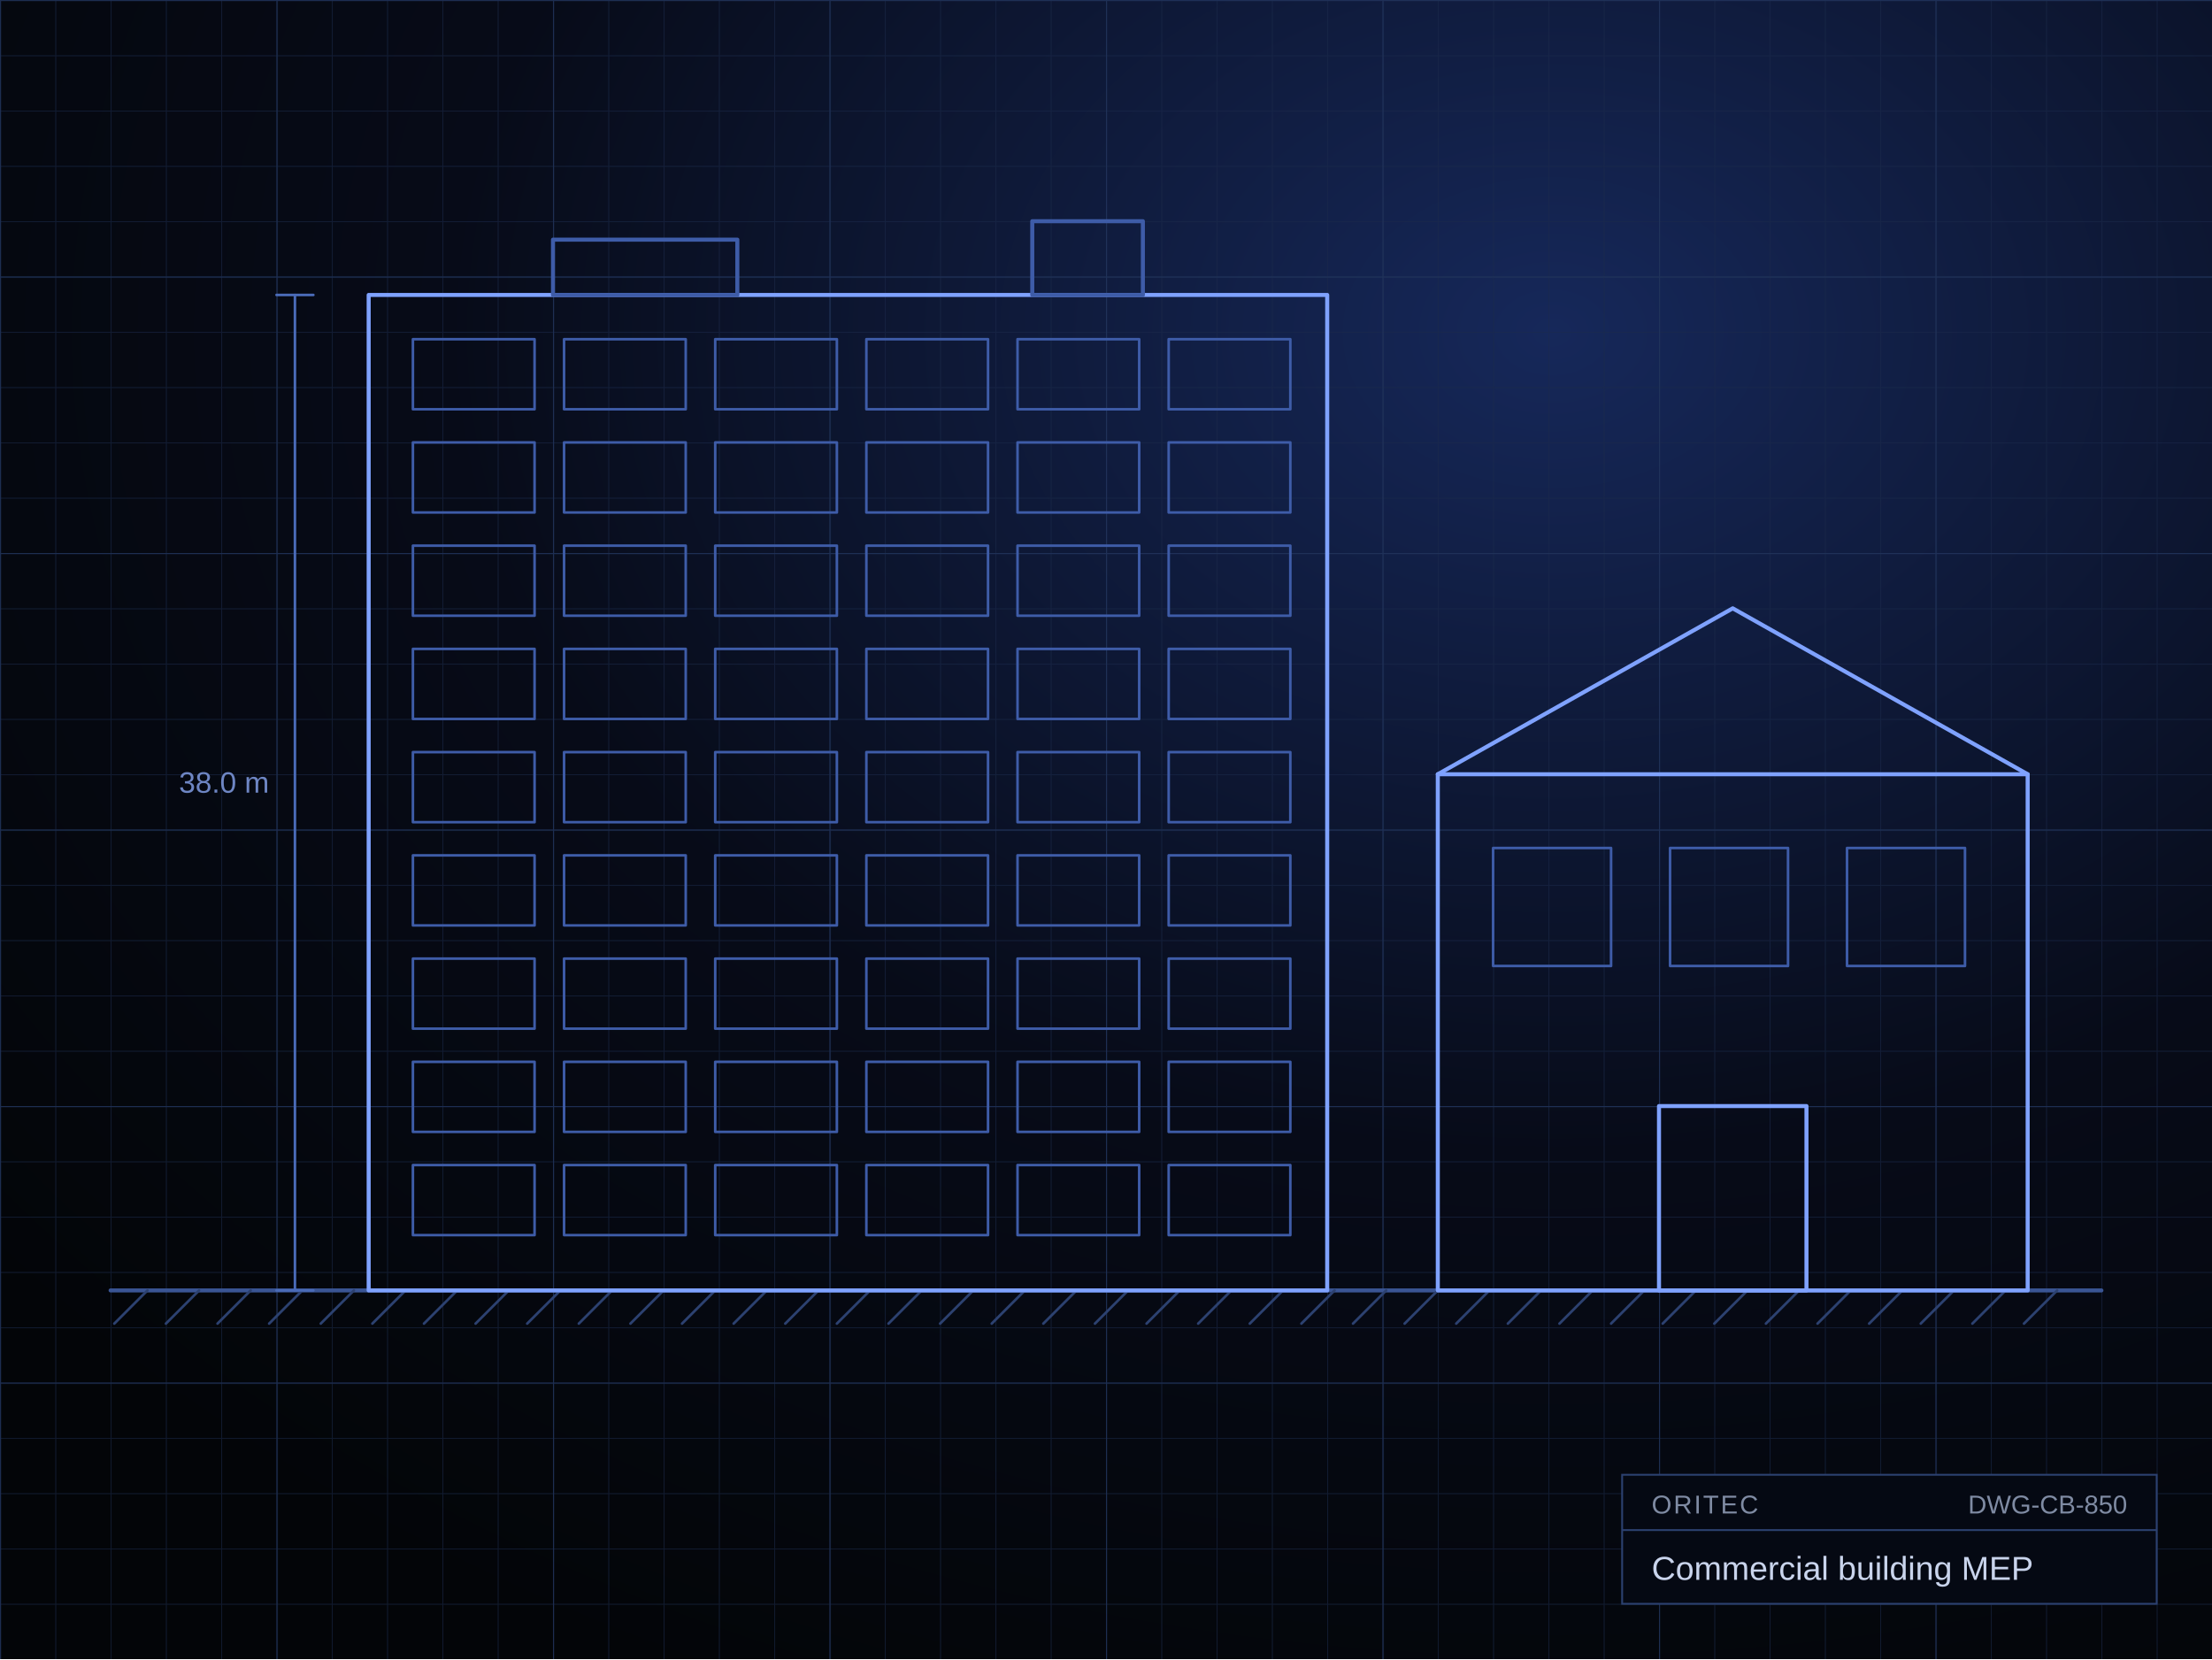
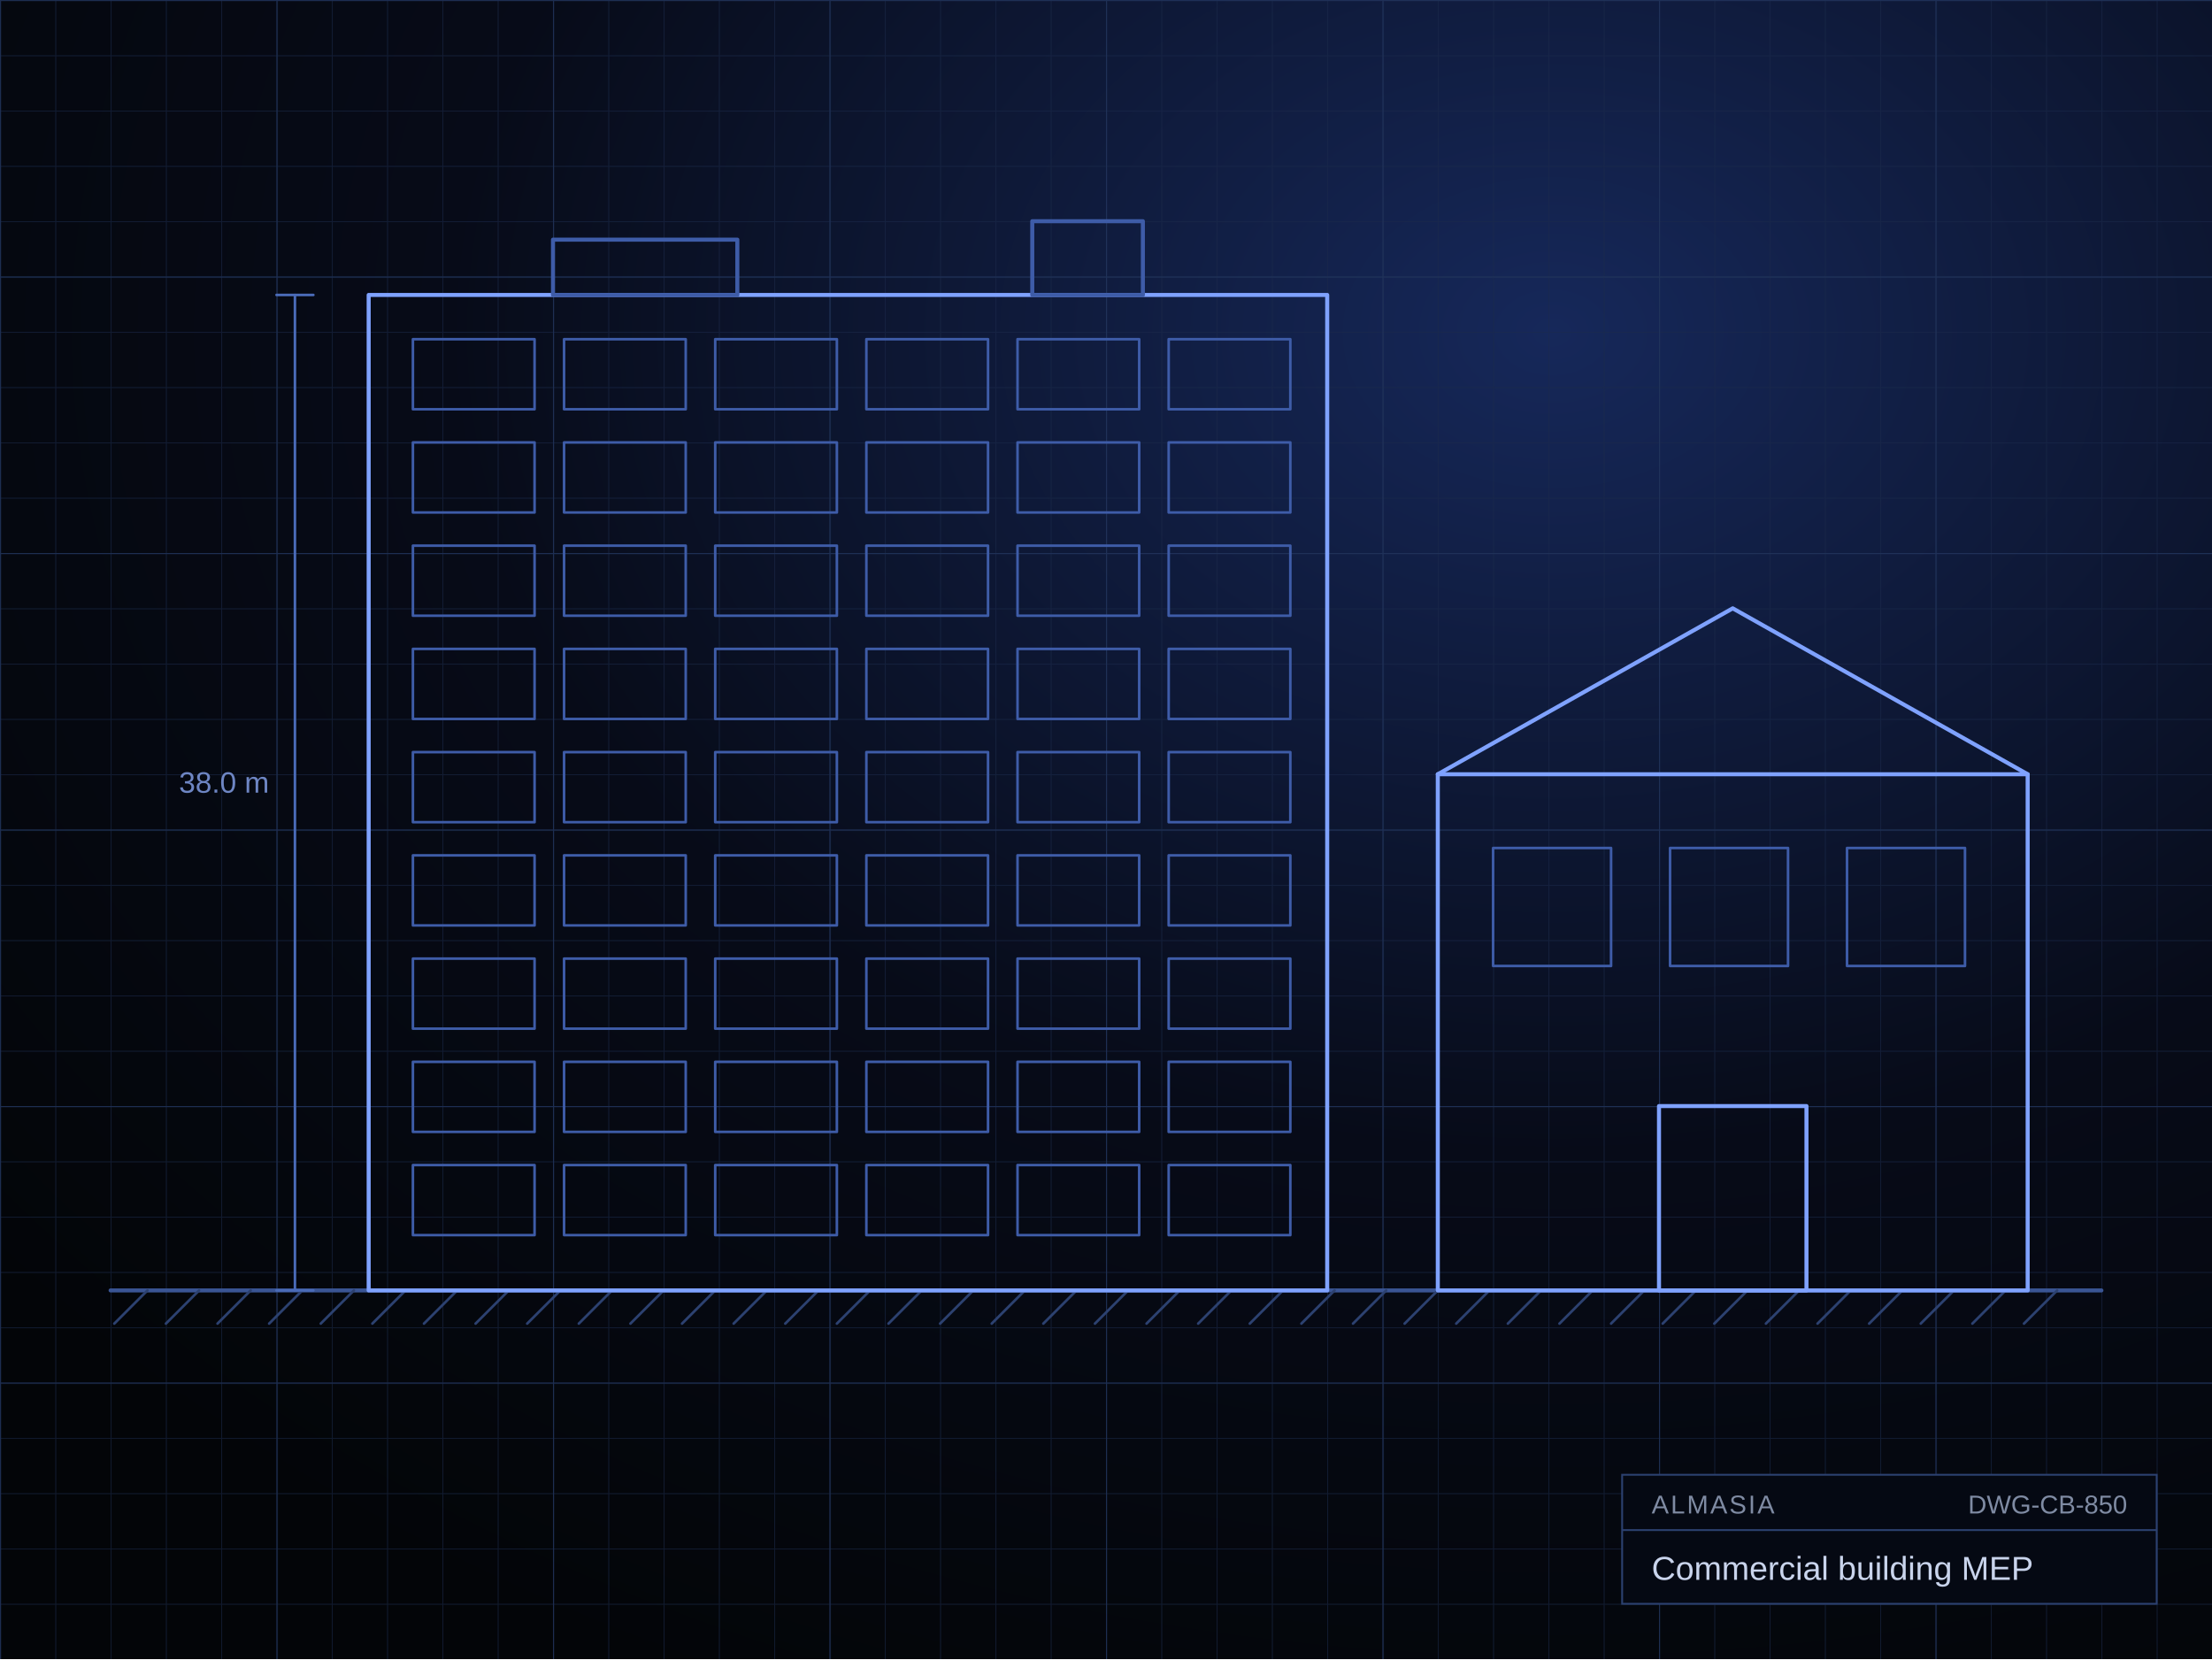
<svg xmlns="http://www.w3.org/2000/svg" viewBox="0 0 1200 900" role="img" aria-label="Commercial building MEP">
  <defs>
    <pattern id="g" width="30" height="30" patternUnits="userSpaceOnUse">
      <path d="M30 0H0V30" fill="none" stroke="#1B2A4A" stroke-width="1" />
    </pattern>
    <pattern id="G" width="150" height="150" patternUnits="userSpaceOnUse">
      <path d="M150 0H0V150" fill="none" stroke="#22365F" stroke-width="1.2" />
    </pattern>
    <radialGradient id="l" cx="70%" cy="20%" r="90%">
      <stop offset="0" stop-color="#16285A" />
      <stop offset=".55" stop-color="#070B18" />
      <stop offset="1" stop-color="#030508" />
    </radialGradient>
  </defs>
  <rect width="1200" height="900" fill="url(#l)" />
  <rect width="1200" height="900" fill="url(#g)" opacity=".55" />
  <rect width="1200" height="900" fill="url(#G)" opacity=".7" />
  <g fill="none" stroke="#7FA2FF" stroke-width="2.2" stroke-linecap="round" stroke-linejoin="round">
    <line x1="60" y1="700" x2="1140" y2="700" stroke="#3A5594" />
    <line x1="80" y1="700" x2="62" y2="718" stroke="#2C4170" stroke-width="1.4" />
    <line x1="108" y1="700" x2="90" y2="718" stroke="#2C4170" stroke-width="1.4" />
    <line x1="136" y1="700" x2="118" y2="718" stroke="#2C4170" stroke-width="1.4" />
    <line x1="164" y1="700" x2="146" y2="718" stroke="#2C4170" stroke-width="1.4" />
    <line x1="192" y1="700" x2="174" y2="718" stroke="#2C4170" stroke-width="1.4" />
    <line x1="220" y1="700" x2="202" y2="718" stroke="#2C4170" stroke-width="1.4" />
    <line x1="248" y1="700" x2="230" y2="718" stroke="#2C4170" stroke-width="1.4" />
    <line x1="276" y1="700" x2="258" y2="718" stroke="#2C4170" stroke-width="1.4" />
    <line x1="304" y1="700" x2="286" y2="718" stroke="#2C4170" stroke-width="1.4" />
    <line x1="332" y1="700" x2="314" y2="718" stroke="#2C4170" stroke-width="1.4" />
    <line x1="360" y1="700" x2="342" y2="718" stroke="#2C4170" stroke-width="1.4" />
    <line x1="388" y1="700" x2="370" y2="718" stroke="#2C4170" stroke-width="1.4" />
    <line x1="416" y1="700" x2="398" y2="718" stroke="#2C4170" stroke-width="1.4" />
    <line x1="444" y1="700" x2="426" y2="718" stroke="#2C4170" stroke-width="1.4" />
    <line x1="472" y1="700" x2="454" y2="718" stroke="#2C4170" stroke-width="1.4" />
    <line x1="500" y1="700" x2="482" y2="718" stroke="#2C4170" stroke-width="1.4" />
    <line x1="528" y1="700" x2="510" y2="718" stroke="#2C4170" stroke-width="1.4" />
    <line x1="556" y1="700" x2="538" y2="718" stroke="#2C4170" stroke-width="1.4" />
    <line x1="584" y1="700" x2="566" y2="718" stroke="#2C4170" stroke-width="1.4" />
    <line x1="612" y1="700" x2="594" y2="718" stroke="#2C4170" stroke-width="1.4" />
    <line x1="640" y1="700" x2="622" y2="718" stroke="#2C4170" stroke-width="1.4" />
    <line x1="668" y1="700" x2="650" y2="718" stroke="#2C4170" stroke-width="1.4" />
    <line x1="696" y1="700" x2="678" y2="718" stroke="#2C4170" stroke-width="1.4" />
    <line x1="724" y1="700" x2="706" y2="718" stroke="#2C4170" stroke-width="1.4" />
    <line x1="752" y1="700" x2="734" y2="718" stroke="#2C4170" stroke-width="1.4" />
    <line x1="780" y1="700" x2="762" y2="718" stroke="#2C4170" stroke-width="1.4" />
    <line x1="808" y1="700" x2="790" y2="718" stroke="#2C4170" stroke-width="1.4" />
    <line x1="836" y1="700" x2="818" y2="718" stroke="#2C4170" stroke-width="1.4" />
    <line x1="864" y1="700" x2="846" y2="718" stroke="#2C4170" stroke-width="1.4" />
    <line x1="892" y1="700" x2="874" y2="718" stroke="#2C4170" stroke-width="1.4" />
    <line x1="920" y1="700" x2="902" y2="718" stroke="#2C4170" stroke-width="1.4" />
    <line x1="948" y1="700" x2="930" y2="718" stroke="#2C4170" stroke-width="1.4" />
    <line x1="976" y1="700" x2="958" y2="718" stroke="#2C4170" stroke-width="1.4" />
    <line x1="1004" y1="700" x2="986" y2="718" stroke="#2C4170" stroke-width="1.4" />
    <line x1="1032" y1="700" x2="1014" y2="718" stroke="#2C4170" stroke-width="1.4" />
    <line x1="1060" y1="700" x2="1042" y2="718" stroke="#2C4170" stroke-width="1.4" />
    <line x1="1088" y1="700" x2="1070" y2="718" stroke="#2C4170" stroke-width="1.4" />
    <line x1="1116" y1="700" x2="1098" y2="718" stroke="#2C4170" stroke-width="1.4" />
    <rect x="200" y="160" width="520" height="540" />
    <rect x="224" y="184" width="66" height="38" stroke="#3E5CA8" stroke-width="1.4" />
    <rect x="306" y="184" width="66" height="38" stroke="#3E5CA8" stroke-width="1.4" />
    <rect x="388" y="184" width="66" height="38" stroke="#3E5CA8" stroke-width="1.4" />
    <rect x="470" y="184" width="66" height="38" stroke="#3E5CA8" stroke-width="1.4" />
    <rect x="552" y="184" width="66" height="38" stroke="#3E5CA8" stroke-width="1.4" />
    <rect x="634" y="184" width="66" height="38" stroke="#3E5CA8" stroke-width="1.4" />
    <rect x="224" y="240" width="66" height="38" stroke="#3E5CA8" stroke-width="1.4" />
    <rect x="306" y="240" width="66" height="38" stroke="#3E5CA8" stroke-width="1.4" />
    <rect x="388" y="240" width="66" height="38" stroke="#3E5CA8" stroke-width="1.4" />
    <rect x="470" y="240" width="66" height="38" stroke="#3E5CA8" stroke-width="1.4" />
    <rect x="552" y="240" width="66" height="38" stroke="#3E5CA8" stroke-width="1.4" />
    <rect x="634" y="240" width="66" height="38" stroke="#3E5CA8" stroke-width="1.4" />
    <rect x="224" y="296" width="66" height="38" stroke="#3E5CA8" stroke-width="1.4" />
    <rect x="306" y="296" width="66" height="38" stroke="#3E5CA8" stroke-width="1.4" />
    <rect x="388" y="296" width="66" height="38" stroke="#3E5CA8" stroke-width="1.4" />
    <rect x="470" y="296" width="66" height="38" stroke="#3E5CA8" stroke-width="1.4" />
    <rect x="552" y="296" width="66" height="38" stroke="#3E5CA8" stroke-width="1.4" />
    <rect x="634" y="296" width="66" height="38" stroke="#3E5CA8" stroke-width="1.4" />
    <rect x="224" y="352" width="66" height="38" stroke="#3E5CA8" stroke-width="1.4" />
    <rect x="306" y="352" width="66" height="38" stroke="#3E5CA8" stroke-width="1.4" />
    <rect x="388" y="352" width="66" height="38" stroke="#3E5CA8" stroke-width="1.4" />
    <rect x="470" y="352" width="66" height="38" stroke="#3E5CA8" stroke-width="1.4" />
    <rect x="552" y="352" width="66" height="38" stroke="#3E5CA8" stroke-width="1.4" />
    <rect x="634" y="352" width="66" height="38" stroke="#3E5CA8" stroke-width="1.4" />
    <rect x="224" y="408" width="66" height="38" stroke="#3E5CA8" stroke-width="1.4" />
    <rect x="306" y="408" width="66" height="38" stroke="#3E5CA8" stroke-width="1.4" />
    <rect x="388" y="408" width="66" height="38" stroke="#3E5CA8" stroke-width="1.4" />
    <rect x="470" y="408" width="66" height="38" stroke="#3E5CA8" stroke-width="1.4" />
    <rect x="552" y="408" width="66" height="38" stroke="#3E5CA8" stroke-width="1.4" />
    <rect x="634" y="408" width="66" height="38" stroke="#3E5CA8" stroke-width="1.4" />
    <rect x="224" y="464" width="66" height="38" stroke="#3E5CA8" stroke-width="1.4" />
    <rect x="306" y="464" width="66" height="38" stroke="#3E5CA8" stroke-width="1.4" />
    <rect x="388" y="464" width="66" height="38" stroke="#3E5CA8" stroke-width="1.4" />
    <rect x="470" y="464" width="66" height="38" stroke="#3E5CA8" stroke-width="1.4" />
    <rect x="552" y="464" width="66" height="38" stroke="#3E5CA8" stroke-width="1.4" />
    <rect x="634" y="464" width="66" height="38" stroke="#3E5CA8" stroke-width="1.4" />
    <rect x="224" y="520" width="66" height="38" stroke="#3E5CA8" stroke-width="1.4" />
    <rect x="306" y="520" width="66" height="38" stroke="#3E5CA8" stroke-width="1.4" />
    <rect x="388" y="520" width="66" height="38" stroke="#3E5CA8" stroke-width="1.4" />
    <rect x="470" y="520" width="66" height="38" stroke="#3E5CA8" stroke-width="1.4" />
    <rect x="552" y="520" width="66" height="38" stroke="#3E5CA8" stroke-width="1.4" />
    <rect x="634" y="520" width="66" height="38" stroke="#3E5CA8" stroke-width="1.4" />
    <rect x="224" y="576" width="66" height="38" stroke="#3E5CA8" stroke-width="1.4" />
    <rect x="306" y="576" width="66" height="38" stroke="#3E5CA8" stroke-width="1.4" />
    <rect x="388" y="576" width="66" height="38" stroke="#3E5CA8" stroke-width="1.4" />
    <rect x="470" y="576" width="66" height="38" stroke="#3E5CA8" stroke-width="1.4" />
    <rect x="552" y="576" width="66" height="38" stroke="#3E5CA8" stroke-width="1.4" />
    <rect x="634" y="576" width="66" height="38" stroke="#3E5CA8" stroke-width="1.4" />
    <rect x="224" y="632" width="66" height="38" stroke="#3E5CA8" stroke-width="1.4" />
    <rect x="306" y="632" width="66" height="38" stroke="#3E5CA8" stroke-width="1.4" />
    <rect x="388" y="632" width="66" height="38" stroke="#3E5CA8" stroke-width="1.4" />
    <rect x="470" y="632" width="66" height="38" stroke="#3E5CA8" stroke-width="1.4" />
    <rect x="552" y="632" width="66" height="38" stroke="#3E5CA8" stroke-width="1.4" />
    <rect x="634" y="632" width="66" height="38" stroke="#3E5CA8" stroke-width="1.4" />
    <rect x="780" y="420" width="320" height="280" />
    <path d="M780 420 L940 330 L1100 420" />
    <rect x="810" y="460" width="64" height="64" stroke="#3E5CA8" stroke-width="1.4" />
    <rect x="906" y="460" width="64" height="64" stroke="#3E5CA8" stroke-width="1.4" />
    <rect x="1002" y="460" width="64" height="64" stroke="#3E5CA8" stroke-width="1.4" />
    <rect x="900" y="600" width="80" height="100" />
    <path d="M300 130 h100 v30 h-100 z M560 120 h60 v40 h-60 z" stroke="#3E5CA8" />
    <g stroke="#4A6BB8" stroke-width="1.4">
      <line x1="160" y1="160" x2="160" y2="700" />
      <line x1="150" y1="160" x2="170" y2="160" />
      <line x1="150" y1="700" x2="170" y2="700" />
    </g>
    <text x="146" y="430.0" fill="#6E86C4" stroke="none" font-family="Manrope, Arial" font-size="16" text-anchor="end">38.0 m</text>
  </g>
  <g font-family="Manrope, Arial, sans-serif" fill="#7F8BA3" font-size="18">
    <rect x="880" y="800" width="290" height="70" fill="#050913" stroke="#2C4170" />
    <line x1="880" y1="830" x2="1170" y2="830" stroke="#2C4170" />
-     <text x="896" y="821" font-size="14" letter-spacing="1">ORITEC</text>
+     <text x="896" y="821" font-size="14" letter-spacing="1">ALMASIA</text>
    <text x="1154" y="821" font-size="14" text-anchor="end">DWG-CB-850</text>
    <text x="896" y="857" fill="#C9D4EC">Commercial building MEP</text>
  </g>
</svg>
